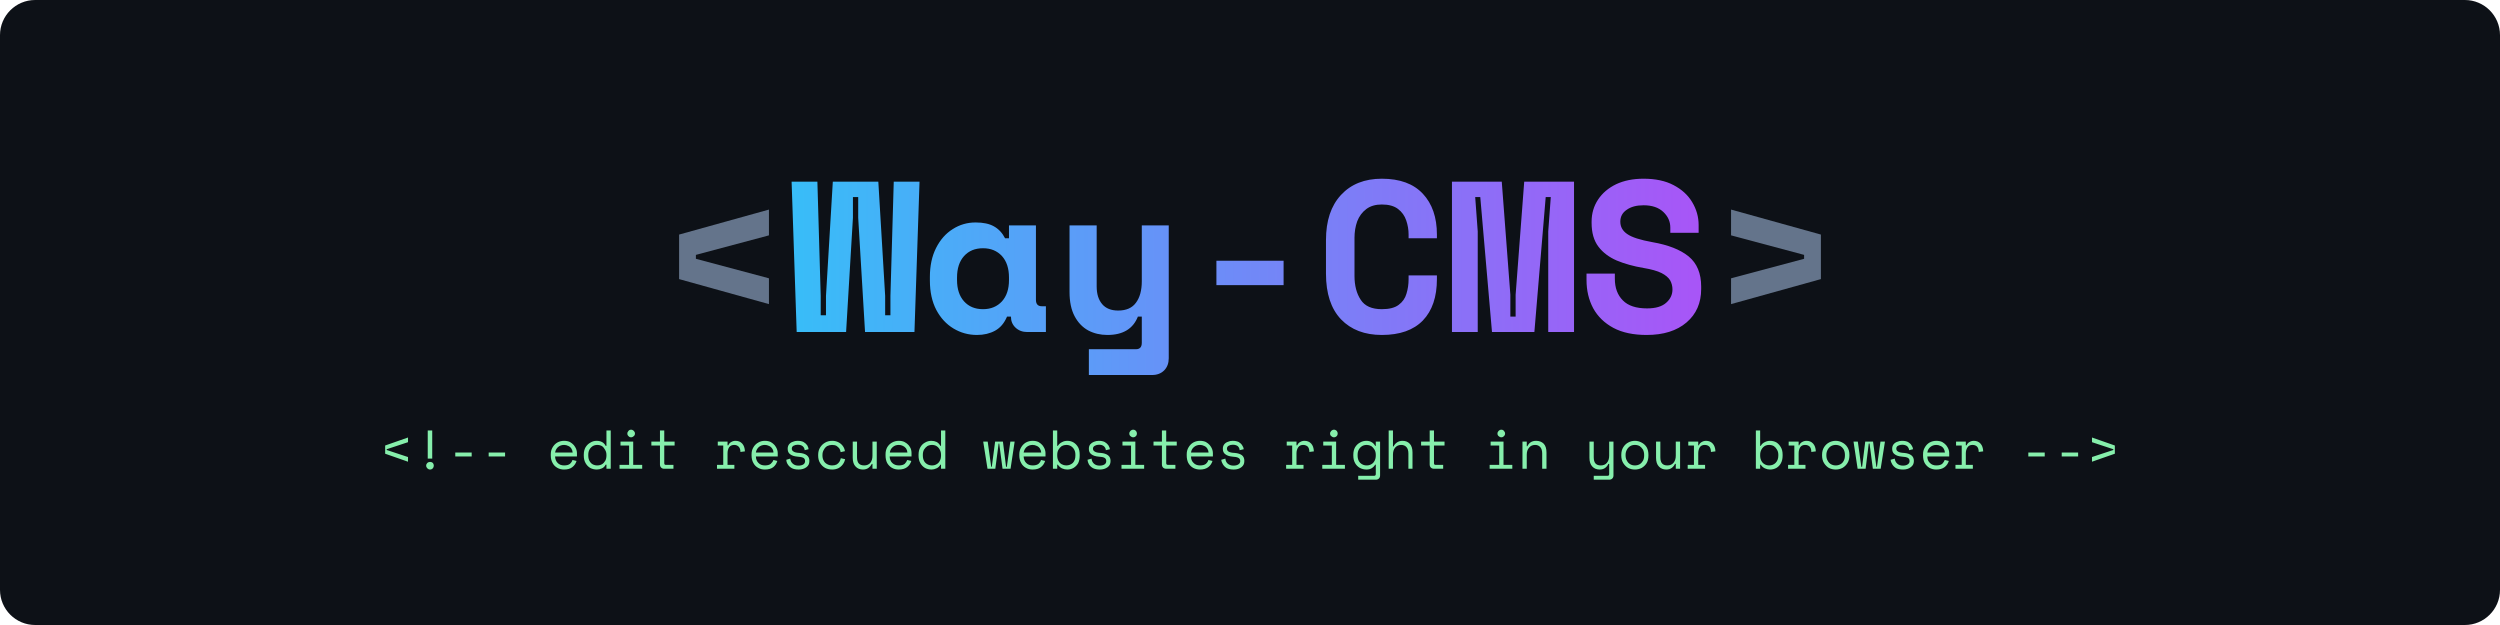
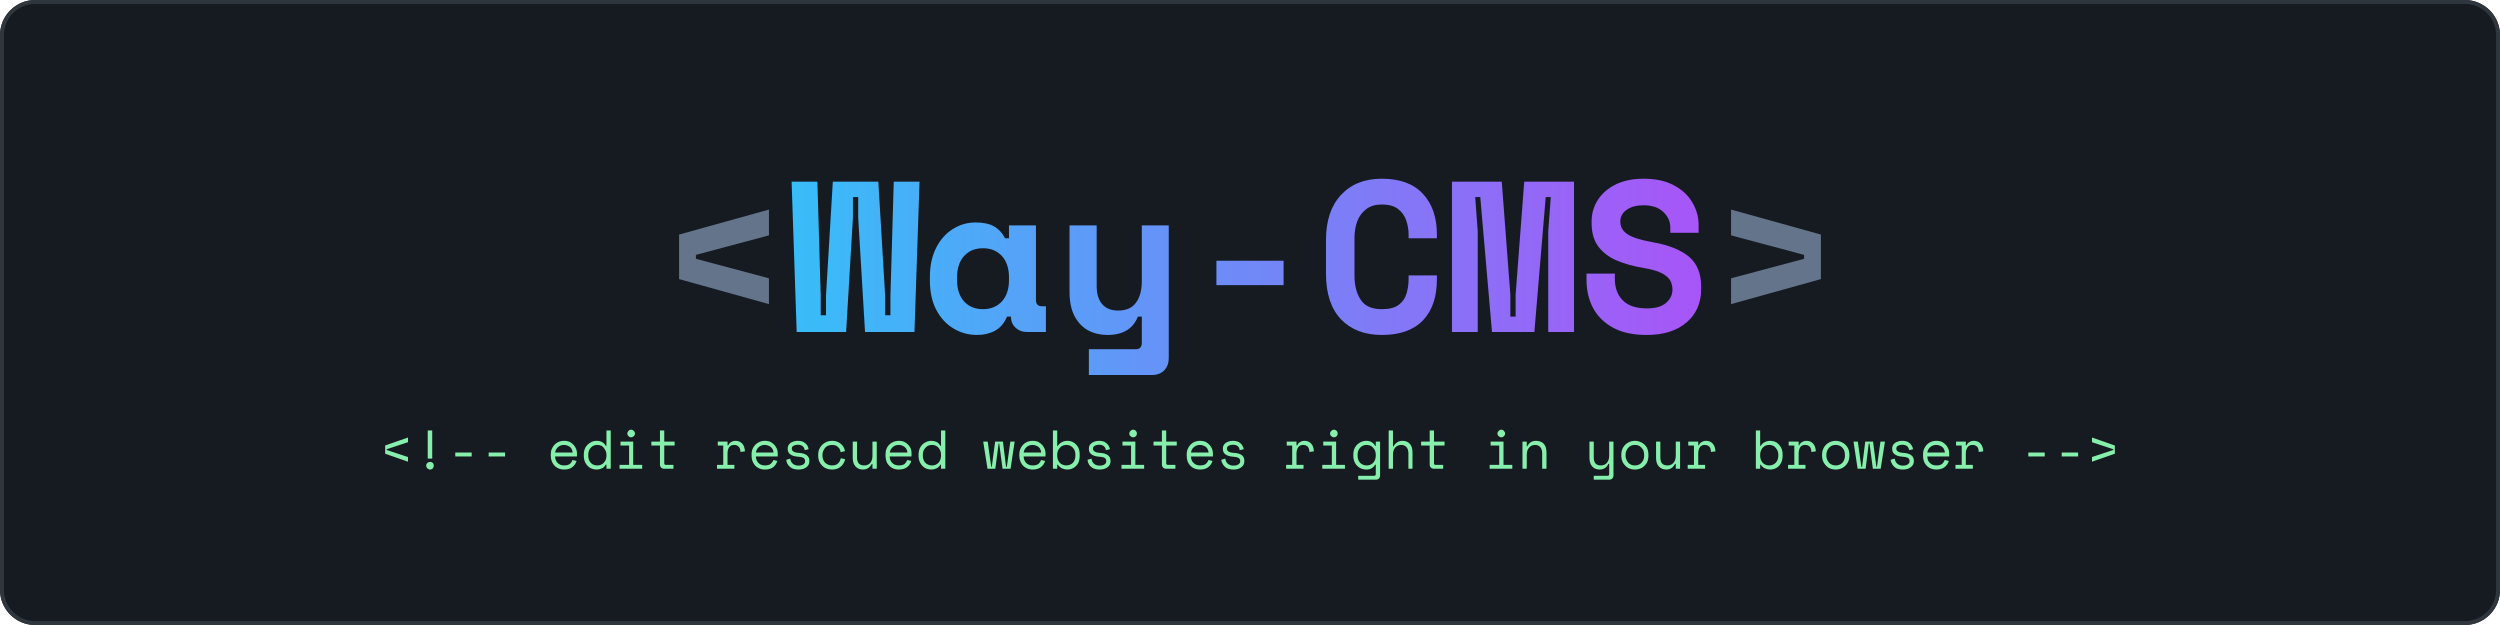
<svg xmlns="http://www.w3.org/2000/svg" viewBox="0 0 1280 320" width="1280" height="320" role="img" aria-label="Way-CMS">
  <defs>
    <clipPath id="c">
      <rect width="1280" height="320" rx="18" />
    </clipPath>
    <linearGradient id="w" x1="0" x2="1">
      <stop offset="0" stop-color="#38bdf8" />
      <stop offset="1" stop-color="#a855f7" />
    </linearGradient>
  </defs>
  <g clip-path="url(#c)">
-     <rect width="1280" height="320" fill="#0d1117" />
+     <rect width="1280" height="320" fill="#161b22" />
    <path fill="#64748b" d="M393.7,155.7l-46,-12.8l0,-22.8l46,-12.8l0,13.2l-37.4,10l0,2l37.4,10z" />
    <path fill="url(#w)" d="M407.9,170l-2.6,-77l13.2,0l1.7,58.5l0,9.9l2.7,0l0,-9.9l3.5,-58.5l23.3,0l3.5,58.5l0,9.9l2.7,0l0,-9.9l1.7,-58.5l13.2,0l-2.6,77l-25.3,0l-3.5,-58.5l0,-10.6l-2.7,0l0,10.6l-3.5,58.5zm92.3,1.5q-6.5,0 -12,-3.3q-5.5,-3.3 -8.8,-9.5q-3.3,-6.3 -3.3,-15.1l0,-1.8q0,-8.6 3.2,-14.9q3.2,-6.3 8.5,-9.6q5.3,-3.4 11.7,-3.4q5.9,0 9.4,2q3.6,2 5.7,6.1l2,0l0,-6.6l13.8,0l0,38.1q0,3.3 3,3.3l2.1,0l0,13.2l-9.5,0q-3.7,0 -6.1,-2.3q-2.3,-2.2 -2.3,-5.6l-2,0q-2.1,5 -6.1,7.2q-4,2.2 -9.3,2.2zm3.1,-13.2q6,0 9.7,-4q3.6,-4 3.6,-10.9l0,-1.3q0,-7 -3.6,-11q-3.7,-4 -9.7,-4q-6.1,0 -9.7,4q-3.6,4 -3.6,11l0,1.3q0,6.9 3.6,10.9q3.6,4 9.7,4zm54.2,33.7l0,-13.2l24.1,0q3,0 3,-3.3l0,-13.4l-2,0q-3.7,9.4 -15.6,9.4q-5.4,0 -9.8,-2.3q-4.4,-2.4 -7,-7.3q-2.6,-4.9 -2.6,-12.4l0,-34.1l13.9,0l0,31.3q0,5.7 2.8,9q2.8,3.3 8.2,3.3q6.2,0 9.1,-4q3,-4 3,-11l0,-28.6l13.8,0l0,68q0,3.8 -2.3,6.2q-2.4,2.4 -6.2,2.4zm65.3,-46l0,-12.5l34.4,0l0,12.5zm84.7,25.5q-13.2,0 -20.9,-8q-7.7,-8.1 -7.7,-23.4l0,-17.2q0,-14.8 7.7,-23.1q7.7,-8.3 20.9,-8.3q13.8,0 21,7.7q7.2,7.7 7.2,20.9l0,1.9l-14.5,0l0,-1.9q0,-3.7 -1.2,-7.2q-1.2,-3.6 -4.2,-5.9q-3,-2.3 -8.3,-2.3q-4.8,0 -7.9,2.3q-3.2,2.4 -4.7,6.3q-1.4,3.9 -1.4,8.5l0,19.4q0,7.5 3.2,12.3q3.1,4.8 10.8,4.8q5.7,0 8.6,-2.2q3,-2.2 4,-5.7q1.1,-3.5 1.1,-7.5l0,-1.9l14.5,0l0,1.9q0,13.7 -7.2,21.2q-7.2,7.4 -21,7.4zm35.9,-1.5l0,-77l25.5,0l4.4,57.9l0,11.2l2.7,0l0,-11.2l4.4,-57.9l25.5,0l0,77l-13.2,0l0,-51.5l1.3,-17.6l-2.6,0l-5.8,69.1l-21.7,0l-6,-69.1l-2.6,0l1.3,17.6l0,51.5zm99.7,1.5q-10.2,0 -17,-3.6q-6.9,-3.7 -10.4,-10.1q-3.4,-6.4 -3.4,-14.4l0,-3.3l14.5,0l0,2.6q0,7 4.1,11.1q4,4.1 12.4,4.1q6.6,0 9.8,-2.9q3.2,-2.8 3.2,-6.8q0,-2.5 -1.2,-4.7q-1.3,-2.1 -4.4,-3.7q-3.2,-1.6 -9.2,-2.6q-7.7,-1.3 -13.7,-3.8q-6,-2.6 -9.4,-7.1q-3.5,-4.6 -3.5,-12.2l0,-0.6q0,-6.3 3.3,-11.3q3.3,-5 9.3,-7.9q6,-2.8 14,-2.8q9.2,0 15.4,3.3q6.3,3.3 9.5,8.7q3.3,5.5 3.3,11.7l0,4l-14.5,0l0,-2.7q0,-4.6 -3.6,-8q-3.6,-3.4 -10.1,-3.4q-5.4,0 -8.6,2.3q-3.3,2.2 -3.3,6.1q0,3.9 3.5,6.3q3.5,2.5 13,4.2q12.1,2.1 18.5,7.3q6.4,5.3 6.4,15.4l0,1.3q0,10.7 -7.5,17.1q-7.5,6.4 -20.4,6.4z" />
    <path fill="#64748b" d="M886.3,155.7l0,-13.2l37.4,-10l0,-2l-37.4,-10l0,-13.2l46,12.8l0,22.8z" />
    <path fill="#86efac" d="M208.9,236.4l-11.7,-4.1l0,-4.2l11.7,-4.1l0,2.4l-10.9,3.6l0,0.4l10.9,3.6zm10.1,-1.6l0,-14.4l2.3,0l0,14.4zm1.2,5.6q-0.8,0 -1.4,-0.6q-0.6,-0.6 -0.6,-1.4q0,-0.8 0.6,-1.4q0.6,-0.5 1.4,-0.5q0.8,0 1.4,0.5q0.5,0.6 0.5,1.4q0,0.8 -0.5,1.4q-0.6,0.6 -1.4,0.6zm12.9,-6.7l0,-2l8.4,0l0,2zm17.1,0l0,-2l8.4,0l0,2zm38.6,6.7q-2,0 -3.5,-0.9q-1.6,-0.9 -2.4,-2.5q-0.9,-1.6 -0.9,-3.8l0,-0.6q0,-2 0.9,-3.5q0.9,-1.6 2.4,-2.5q1.6,-0.9 3.5,-0.9q1.7,0 3,0.6q1.2,0.7 2,1.6q0.8,1 1.2,2q0.4,1.1 0.4,2l0,1.8l-11.2,0q0.1,2.1 1.3,3.3q1.2,1.3 3.3,1.3q2,0 3,-0.8q1,-0.9 1.3,-2l2.1,0.5q-0.6,2 -2.2,3.2q-1.5,1.2 -4.2,1.2zm-4.6,-8.7l9,0q-0.1,-1.2 -0.7,-2.1q-0.6,-0.9 -1.6,-1.3q-1,-0.5 -2.1,-0.5q-1.8,0 -3.1,1.1q-1.2,1.1 -1.5,2.8zm21.4,8.7q-1.9,0 -3.4,-0.8q-1.5,-0.9 -2.4,-2.5q-0.9,-1.6 -0.9,-3.8l0,-0.5q0,-2.2 0.9,-3.8q1,-1.6 2.5,-2.4q1.4,-0.9 3.2,-0.9q1.5,0 2.7,0.6q1.3,0.7 1.9,2l0.4,0l0,-7.9l2.2,0l0,19.6l-2.2,0l0,-2.1l-0.4,0q-0.6,1.3 -1.9,1.9q-1.3,0.6 -2.6,0.6zm0.2,-2.1q1.3,0 2.4,-0.6q1,-0.6 1.7,-1.8q0.6,-1.1 0.6,-2.7l0,-0.3q0,-1.5 -0.7,-2.6q-0.6,-1.2 -1.6,-1.9q-1.1,-0.6 -2.4,-0.6q-1.3,0 -2.3,0.6q-1.1,0.7 -1.7,1.8q-0.6,1.1 -0.6,2.6l0,0.5q0,1.5 0.6,2.7q0.6,1.1 1.6,1.7q1.1,0.6 2.4,0.6zm17.3,-14.4q-0.8,0 -1.3,-0.6q-0.6,-0.5 -0.6,-1.3q0,-0.8 0.6,-1.4q0.5,-0.6 1.3,-0.6q0.8,0 1.4,0.6q0.6,0.6 0.6,1.4q0,0.8 -0.6,1.3q-0.6,0.6 -1.4,0.6zm-5.9,16.1l0,-2l4.9,0l0,-9.9l-4.4,0l0,-2l6.5,0l0,11.9l4.6,0l0,2zm22.8,0q-0.9,0 -1.5,-0.6q-0.6,-0.6 -0.6,-1.6l0,-9.7l-4.4,0l0,-2l4.4,0l0,-5.7l2.2,0l0,5.7l5.3,0l0,2l-5.3,0l0,9q0,0.9 0.7,0.9l4,0l0,2zm27.1,0l0,-2l3.2,0l0,-9.9l-2.8,0l0,-2l5,0l0,1.9l0.4,0q0.5,-1.2 1.5,-1.7q1,-0.6 2.2,-0.6q2.1,0 3.4,1.4q1.3,1.4 1.4,4l-2.3,0.3q0,-1.9 -1,-2.8q-0.9,-0.8 -2.2,-0.8q-1.7,0 -2.6,1.2q-0.8,1.3 -0.8,3.1l0,5.9l3.5,0l0,2zm24.5,0.4q-2,0 -3.5,-0.9q-1.6,-0.9 -2.4,-2.5q-0.9,-1.6 -0.9,-3.8l0,-0.6q0,-2 0.9,-3.5q0.9,-1.6 2.5,-2.5q1.5,-0.9 3.4,-0.9q1.7,0 3,0.6q1.2,0.7 2,1.6q0.8,1 1.2,2q0.4,1.1 0.4,2l0,1.8l-11.2,0q0.1,2.1 1.3,3.3q1.2,1.3 3.3,1.3q2,0 3,-0.8q1,-0.9 1.4,-2l2,0.5q-0.6,2 -2.1,3.2q-1.6,1.2 -4.3,1.2zm-4.6,-8.7l9,0q0,-1.2 -0.7,-2.1q-0.6,-0.9 -1.6,-1.3q-1,-0.5 -2.1,-0.5q-1.8,0 -3.1,1.1q-1.2,1.1 -1.5,2.8zm21.9,8.7q-2.2,0 -3.5,-0.7q-1.4,-0.8 -2.1,-2q-0.7,-1.1 -0.7,-2.3l2,-0.6q0.2,1.6 1.3,2.6q1.1,1 2.9,1q1.5,0 2.5,-0.6q0.9,-0.6 0.9,-1.7q0,-1.2 -0.9,-1.7q-1,-0.5 -3,-0.6q-2.4,-0.2 -3.7,-1.2q-1.3,-0.9 -1.3,-2.7l0,-0.2q0,-1.3 0.7,-2.2q0.7,-0.9 1.9,-1.3q1.1,-0.5 2.4,-0.5q1.9,0 3.1,0.6q1.2,0.7 1.9,1.7q0.6,1 0.7,2l-2,0.5q-0.1,-1.3 -1.1,-2.1q-0.9,-0.7 -2.5,-0.7q-1.1,0 -2.1,0.5q-0.9,0.5 -0.9,1.5q0,1 0.9,1.5q0.8,0.6 3.1,0.7q2.4,0.2 3.7,1.2q1.3,1 1.3,2.8l0,0.2q0,2 -1.5,3.1q-1.6,1.2 -4,1.2zm17.2,0q-2,0 -3.6,-0.8q-1.6,-0.9 -2.6,-2.5q-1,-1.6 -1,-3.8l0,-0.4q0,-2.2 1,-3.8q1,-1.6 2.6,-2.5q1.6,-0.9 3.6,-0.9q1.7,0 3.1,0.7q1.4,0.7 2.3,1.9q0.9,1.2 1.1,2.7l-2.2,0.5q-0.1,-0.9 -0.6,-1.8q-0.6,-0.8 -1.5,-1.4q-0.9,-0.5 -2.3,-0.5q-1.3,0 -2.5,0.6q-1.1,0.7 -1.7,1.9q-0.7,1.1 -0.7,2.6l0,0.4q0,1.5 0.7,2.7q0.6,1.1 1.8,1.7q1.1,0.6 2.5,0.6q1.3,0 2.3,-0.5q0.9,-0.6 1.4,-1.4q0.5,-0.9 0.7,-1.8l2.2,0.5q-0.3,1.5 -1.2,2.7q-0.9,1.2 -2.2,1.9q-1.4,0.7 -3.2,0.7zm15.7,0q-2.3,0 -3.7,-1.5q-1.5,-1.5 -1.5,-4.5l0,-8.3l2.2,0l0,8q0,2.2 0.9,3.2q0.9,1 2.8,1q1.9,0 3.1,-1.3q1.1,-1.4 1.1,-3.7l0,-7.2l2.2,0l0,13.9l-2.2,0l0,-2.5l-0.3,0q-0.7,1.3 -1.8,2.1q-1.1,0.8 -2.8,0.8zm18.3,0q-2,0 -3.5,-0.9q-1.5,-0.9 -2.4,-2.5q-0.8,-1.6 -0.8,-3.8l0,-0.6q0,-2 0.8,-3.5q0.9,-1.6 2.5,-2.5q1.6,-0.9 3.5,-0.9q1.7,0 2.9,0.6q1.3,0.7 2.1,1.6q0.8,1 1.2,2q0.3,1.1 0.3,2l0,1.8l-11.2,0q0.1,2.1 1.3,3.3q1.3,1.3 3.4,1.3q2,0 3,-0.8q0.9,-0.9 1.3,-2l2.1,0.5q-0.6,2 -2.2,3.2q-1.6,1.2 -4.3,1.2zm-4.5,-8.7l9,0q-0.1,-1.2 -0.7,-2.1q-0.7,-0.9 -1.6,-1.3q-1,-0.5 -2.1,-0.5q-1.9,0 -3.1,1.1q-1.3,1.1 -1.5,2.8zm21.4,8.7q-1.9,0 -3.4,-0.8q-1.5,-0.9 -2.4,-2.5q-0.9,-1.6 -0.9,-3.8l0,-0.5q0,-2.2 0.9,-3.8q0.9,-1.6 2.4,-2.4q1.5,-0.9 3.3,-0.9q1.4,0 2.7,0.6q1.2,0.7 1.9,2l0.3,0l0,-7.9l2.2,0l0,19.6l-2.2,0l0,-2.1l-0.3,0q-0.7,1.3 -2,1.9q-1.3,0.6 -2.5,0.6zm0.2,-2.1q1.3,0 2.3,-0.6q1.1,-0.6 1.7,-1.8q0.6,-1.1 0.6,-2.7l0,-0.3q0,-1.5 -0.6,-2.6q-0.6,-1.2 -1.7,-1.9q-1,-0.6 -2.3,-0.6q-1.3,0 -2.4,0.6q-1,0.7 -1.7,1.8q-0.6,1.1 -0.6,2.6l0,0.5q0,1.5 0.6,2.7q0.6,1.1 1.7,1.7q1.1,0.6 2.4,0.6zm28.4,1.7l-2.2,-13.9l2.3,0l1.8,12.9l0.3,0l1.7,-12.9l4,0l1.6,12.9l0.4,0l1.8,-12.9l2.2,0l-2.1,13.9l-4.1,0l-1.7,-12.9l-0.3,0l-1.7,12.9zm23.1,0.4q-2,0 -3.5,-0.9q-1.6,-0.9 -2.4,-2.5q-0.9,-1.6 -0.9,-3.8l0,-0.6q0,-2 0.9,-3.5q0.9,-1.6 2.4,-2.5q1.6,-0.9 3.5,-0.9q1.7,0 3,0.6q1.2,0.7 2,1.6q0.8,1 1.2,2q0.4,1.1 0.4,2l0,1.8l-11.2,0q0.1,2.1 1.3,3.3q1.2,1.3 3.3,1.3q2,0 3,-0.8q1,-0.9 1.3,-2l2.1,0.5q-0.6,2 -2.2,3.2q-1.5,1.2 -4.2,1.2zm-4.6,-8.7l9,0q-0.1,-1.2 -0.7,-2.1q-0.6,-0.9 -1.6,-1.3q-1,-0.5 -2.1,-0.5q-1.8,0 -3.1,1.1q-1.2,1.1 -1.5,2.8zm22.3,8.7q-1.3,0 -2.7,-0.6q-1.3,-0.7 -2.1,-1.9l-0.3,0l0,2.1l-2.2,0l0,-19.6l2.2,0l0,7.9l0.3,0q0.8,-1.3 2.1,-1.9q1.2,-0.7 2.8,-0.7q1.7,0 3.1,0.8q1.5,0.9 2.4,2.5q0.8,1.5 0.8,3.8l0,0.5q0,2.3 -0.8,3.9q-0.9,1.5 -2.4,2.4q-1.4,0.8 -3.2,0.8zm-0.5,-2.1q2,0 3.4,-1.3q1.3,-1.4 1.3,-3.7l0,-0.5q0,-1.5 -0.6,-2.6q-0.6,-1.1 -1.7,-1.8q-1,-0.6 -2.4,-0.6q-1.2,0 -2.3,0.6q-1,0.7 -1.7,1.9q-0.6,1.1 -0.6,2.6l0,0.3q0,1.6 0.6,2.7q0.6,1.2 1.7,1.8q1.1,0.6 2.3,0.6zm17.2,2.1q-2.1,0 -3.5,-0.7q-1.4,-0.8 -2.1,-2q-0.6,-1.1 -0.7,-2.3l2.1,-0.6q0.1,1.6 1.2,2.6q1.1,1 2.9,1q1.5,0 2.5,-0.6q0.9,-0.6 0.9,-1.7q0,-1.2 -0.9,-1.7q-0.9,-0.5 -3,-0.6q-2.4,-0.2 -3.7,-1.2q-1.3,-0.9 -1.3,-2.7l0,-0.2q0,-1.3 0.7,-2.2q0.8,-0.9 1.9,-1.3q1.2,-0.5 2.5,-0.5q1.8,0 3,0.6q1.2,0.7 1.9,1.7q0.6,1 0.8,2l-2.1,0.5q-0.1,-1.3 -1.1,-2.1q-0.9,-0.7 -2.4,-0.7q-1.2,0 -2.1,0.5q-1,0.5 -1,1.5q0,1 0.9,1.5q0.8,0.6 3.1,0.7q2.4,0.2 3.7,1.2q1.3,1 1.3,2.8l0,0.2q0,2 -1.5,3.1q-1.6,1.2 -4,1.2zm17.1,-16.5q-0.8,0 -1.4,-0.6q-0.6,-0.5 -0.6,-1.3q0,-0.8 0.6,-1.4q0.6,-0.6 1.4,-0.6q0.8,0 1.4,0.6q0.5,0.6 0.5,1.4q0,0.8 -0.5,1.3q-0.6,0.6 -1.4,0.6zm-6,16.1l0,-2l4.9,0l0,-9.9l-4.4,0l0,-2l6.6,0l0,11.9l4.5,0l0,2zm22.9,0q-1,0 -1.6,-0.6q-0.6,-0.6 -0.6,-1.6l0,-9.7l-4.3,0l0,-2l4.3,0l0,-5.7l2.2,0l0,5.7l5.4,0l0,2l-5.4,0l0,9q0,0.9 0.8,0.9l3.9,0l0,2zm17.3,0.4q-2,0 -3.6,-0.9q-1.5,-0.9 -2.4,-2.5q-0.8,-1.6 -0.8,-3.8l0,-0.6q0,-2 0.9,-3.5q0.9,-1.6 2.4,-2.5q1.6,-0.9 3.5,-0.9q1.7,0 3,0.6q1.2,0.7 2,1.6q0.8,1 1.2,2q0.4,1.1 0.4,2l0,1.8l-11.2,0q0,2.1 1.3,3.3q1.2,1.3 3.3,1.3q2,0 3,-0.8q1,-0.9 1.3,-2l2.1,0.5q-0.6,2 -2.2,3.2q-1.6,1.2 -4.2,1.2zm-4.6,-8.7l9,0q-0.1,-1.2 -0.7,-2.1q-0.6,-0.9 -1.6,-1.3q-1,-0.5 -2.1,-0.5q-1.8,0 -3.1,1.1q-1.3,1.1 -1.5,2.8zm21.9,8.7q-2.2,0 -3.6,-0.7q-1.3,-0.8 -2,-2q-0.7,-1.1 -0.8,-2.3l2.1,-0.6q0.1,1.6 1.2,2.6q1.2,1 2.9,1q1.6,0 2.5,-0.6q1,-0.6 1,-1.7q0,-1.2 -1,-1.7q-0.9,-0.5 -3,-0.6q-2.3,-0.2 -3.6,-1.2q-1.3,-0.9 -1.3,-2.7l0,-0.2q0,-1.3 0.7,-2.2q0.7,-0.9 1.9,-1.3q1.1,-0.5 2.4,-0.5q1.8,0 3.1,0.6q1.2,0.7 1.8,1.7q0.7,1 0.8,2l-2.1,0.5q-0.1,-1.3 -1,-2.1q-1,-0.7 -2.5,-0.7q-1.2,0 -2.1,0.5q-0.9,0.5 -0.9,1.5q0,1 0.8,1.5q0.9,0.6 3.2,0.7q2.4,0.2 3.7,1.2q1.2,1 1.2,2.8l0,0.2q0,2 -1.5,3.1q-1.5,1.2 -3.9,1.2zm26.8,-0.4l0,-2l3.1,0l0,-9.9l-2.8,0l0,-2l5,0l0,1.9l0.4,0q0.5,-1.2 1.5,-1.7q1,-0.6 2.2,-0.6q2.1,0 3.4,1.4q1.3,1.4 1.4,4l-2.3,0.3q0,-1.9 -0.9,-2.8q-1,-0.8 -2.3,-0.8q-1.7,0 -2.5,1.2q-0.9,1.3 -0.9,3.1l0,5.9l3.6,0l0,2zm24.5,-16.1q-0.8,0 -1.4,-0.6q-0.6,-0.5 -0.6,-1.3q0,-0.8 0.6,-1.4q0.6,-0.6 1.4,-0.6q0.8,0 1.4,0.6q0.5,0.6 0.5,1.4q0,0.8 -0.5,1.3q-0.6,0.6 -1.4,0.6zm-6,16.1l0,-2l4.9,0l0,-9.9l-4.4,0l0,-2l6.6,0l0,11.9l4.5,0l0,2zm18.4,5.6l0,-2l8.2,0q0.8,0 0.8,-0.9l0,-4.8l-0.3,0q-0.7,1.2 -1.9,1.9q-1.1,0.6 -2.5,0.6q-1.9,0 -3.4,-0.8q-1.6,-0.9 -2.5,-2.5q-0.9,-1.6 -0.9,-3.8l0,-0.5q0,-2.2 0.9,-3.8q1,-1.6 2.5,-2.4q1.5,-0.9 3.3,-0.9q1.6,0 2.7,0.7q1.1,0.6 1.8,1.9l0.3,0l0,-2.2l2.2,0l0,17.3q0,1 -0.6,1.6q-0.6,0.6 -1.6,0.6zm4.4,-7.3q1.3,0 2.3,-0.6q1.1,-0.6 1.7,-1.8q0.6,-1.1 0.6,-2.7l0,-0.3q0,-1.5 -0.6,-2.6q-0.7,-1.2 -1.7,-1.9q-1.1,-0.6 -2.3,-0.6q-1.4,0 -2.4,0.6q-1.1,0.7 -1.7,1.8q-0.6,1.1 -0.6,2.6l0,0.5q0,1.5 0.6,2.7q0.6,1.1 1.7,1.7q1,0.6 2.4,0.6zm11.2,1.7l0,-19.6l2.2,0l0,8.2l0.3,0q0.6,-1.3 1.8,-2.1q1.2,-0.8 2.8,-0.8q2.3,0 3.7,1.5q1.4,1.5 1.4,4.5l0,8.3l-2.1,0l0,-7.8q0,-2.2 -1,-3.3q-1,-1.1 -2.7,-1.1q-1.9,0 -3.1,1.4q-1.1,1.3 -1.1,3.6l0,7.2zm23.2,0q-1,0 -1.6,-0.6q-0.6,-0.6 -0.6,-1.6l0,-9.7l-4.4,0l0,-2l4.4,0l0,-5.7l2.2,0l0,5.7l5.4,0l0,2l-5.4,0l0,9q0,0.9 0.7,0.9l4,0l0,2zm34.5,-16.1q-0.8,0 -1.4,-0.6q-0.6,-0.5 -0.6,-1.3q0,-0.8 0.6,-1.4q0.6,-0.6 1.4,-0.6q0.8,0 1.3,0.6q0.6,0.6 0.6,1.4q0,0.8 -0.6,1.3q-0.5,0.6 -1.3,0.6zm-6,16.1l0,-2l4.9,0l0,-9.9l-4.4,0l0,-2l6.6,0l0,11.9l4.5,0l0,2zm16.8,0l0,-13.9l2.2,0l0,2.4l0.3,0q1.3,-2.8 4.5,-2.8q2.4,0 3.9,1.5q1.4,1.5 1.4,4.5l0,8.3l-2.2,0l0,-7.8q0,-2.2 -1,-3.3q-1,-1.1 -2.6,-1.1q-2,0 -3.1,1.4q-1.2,1.3 -1.2,3.6l0,7.2zm36.5,5.6l0,-2l7.1,0q0.8,0 0.8,-0.9l0,-5.2l-0.4,0q-0.6,1.3 -1.7,2.1q-1.1,0.8 -2.8,0.8q-2.3,0 -3.7,-1.5q-1.5,-1.5 -1.5,-4.5l0,-8.3l2.2,0l0,8q0,2.2 0.9,3.2q0.9,1 2.7,1q2,0 3.1,-1.3q1.2,-1.4 1.2,-3.7l0,-7.2l2.2,0l0,17.3q0,1 -0.6,1.6q-0.6,0.6 -1.6,0.6zm21.1,-5.2q-1.9,0 -3.5,-0.8q-1.5,-0.9 -2.5,-2.5q-1,-1.6 -1,-3.9l0,-0.3q0,-2.3 1,-3.9q1,-1.6 2.5,-2.4q1.6,-0.9 3.5,-0.9q1.8,0 3.4,0.9q1.6,0.8 2.6,2.4q0.9,1.6 0.9,3.9l0,0.3q0,2.3 -0.9,3.9q-1,1.6 -2.6,2.5q-1.6,0.8 -3.4,0.8zm0,-2.1q1.3,0 2.4,-0.6q1,-0.6 1.7,-1.8q0.6,-1.1 0.6,-2.7l0,-0.3q0,-1.5 -0.6,-2.7q-0.7,-1.1 -1.7,-1.8q-1.1,-0.6 -2.4,-0.6q-1.4,0 -2.4,0.6q-1.1,0.7 -1.7,1.8q-0.7,1.2 -0.7,2.7l0,0.3q0,1.6 0.7,2.7q0.6,1.2 1.7,1.8q1,0.6 2.4,0.6zm16,2.1q-2.3,0 -3.7,-1.5q-1.5,-1.5 -1.5,-4.5l0,-8.3l2.2,0l0,8q0,2.2 0.9,3.2q0.9,1 2.7,1q2,0 3.1,-1.3q1.2,-1.4 1.2,-3.7l0,-7.2l2.2,0l0,13.9l-2.2,0l0,-2.5l-0.4,0q-0.6,1.3 -1.7,2.1q-1.1,0.8 -2.8,0.8zm11,-0.4l0,-2l3.2,0l0,-9.9l-2.9,0l0,-2l5.1,0l0,1.9l0.3,0q0.5,-1.2 1.5,-1.7q1,-0.6 2.2,-0.6q2.1,0 3.4,1.4q1.3,1.4 1.4,4l-2.3,0.3q0,-1.9 -0.9,-2.8q-0.9,-0.8 -2.3,-0.8q-1.7,0 -2.5,1.2q-0.8,1.3 -0.8,3.1l0,5.9l3.5,0l0,2zm42.2,0.4q-1.4,0 -2.7,-0.6q-1.4,-0.7 -2.1,-1.9l-0.3,0l0,2.1l-2.2,0l0,-19.6l2.2,0l0,7.9l0.3,0q0.7,-1.3 2,-1.9q1.3,-0.7 2.8,-0.7q1.7,0 3.2,0.8q1.4,0.9 2.3,2.5q0.9,1.5 0.9,3.8l0,0.5q0,2.3 -0.9,3.9q-0.8,1.5 -2.3,2.4q-1.5,0.8 -3.2,0.8zm-0.5,-2.1q2,0 3.3,-1.3q1.4,-1.4 1.4,-3.7l0,-0.5q0,-1.5 -0.7,-2.6q-0.6,-1.1 -1.6,-1.8q-1.1,-0.6 -2.4,-0.6q-1.3,0 -2.3,0.6q-1.1,0.7 -1.7,1.9q-0.6,1.1 -0.6,2.6l0,0.3q0,1.6 0.6,2.7q0.6,1.2 1.7,1.8q1,0.6 2.3,0.6zm9.7,1.7l0,-2l3.2,0l0,-9.9l-2.9,0l0,-2l5.1,0l0,1.9l0.3,0q0.5,-1.2 1.5,-1.7q1,-0.6 2.3,-0.6q2,0 3.3,1.4q1.3,1.4 1.4,4l-2.3,0.3q0,-1.9 -0.9,-2.8q-0.9,-0.8 -2.3,-0.8q-1.7,0 -2.5,1.2q-0.8,1.3 -0.8,3.1l0,5.9l3.5,0l0,2zm24.4,0.4q-1.9,0 -3.5,-0.8q-1.5,-0.9 -2.5,-2.5q-1,-1.6 -1,-3.9l0,-0.3q0,-2.3 1,-3.9q1,-1.6 2.5,-2.4q1.6,-0.9 3.5,-0.9q1.8,0 3.4,0.9q1.6,0.8 2.6,2.4q1,1.6 1,3.9l0,0.3q0,2.3 -1,3.9q-1,1.6 -2.6,2.5q-1.6,0.8 -3.4,0.8zm0,-2.1q1.3,0 2.4,-0.6q1.1,-0.6 1.7,-1.8q0.6,-1.1 0.6,-2.7l0,-0.3q0,-1.5 -0.6,-2.7q-0.6,-1.1 -1.7,-1.8q-1.1,-0.6 -2.4,-0.6q-1.3,0 -2.4,0.6q-1.1,0.7 -1.7,1.8q-0.7,1.2 -0.7,2.7l0,0.3q0,1.6 0.7,2.7q0.6,1.2 1.7,1.8q1.1,0.6 2.4,0.6zm11.2,1.7l-2.1,-13.9l2.2,0l1.8,12.9l0.4,0l1.6,-12.9l4,0l1.7,12.9l0.3,0l1.8,-12.9l2.3,0l-2.2,13.9l-4,0l-1.7,-12.9l-0.4,0l-1.6,12.9zm23.3,0.4q-2.2,0 -3.6,-0.7q-1.3,-0.8 -2,-2q-0.7,-1.1 -0.8,-2.3l2.1,-0.6q0.2,1.6 1.3,2.6q1.1,1 2.9,1q1.5,0 2.4,-0.6q1,-0.6 1,-1.7q0,-1.2 -0.9,-1.7q-1,-0.5 -3,-0.6q-2.4,-0.2 -3.7,-1.2q-1.3,-0.9 -1.3,-2.7l0,-0.2q0,-1.3 0.7,-2.2q0.7,-0.9 1.9,-1.3q1.1,-0.5 2.4,-0.5q1.9,0 3.1,0.6q1.2,0.7 1.8,1.7q0.7,1 0.8,2l-2,0.5q-0.2,-1.3 -1.1,-2.1q-1,-0.7 -2.5,-0.7q-1.1,0 -2.1,0.5q-0.9,0.5 -0.9,1.5q0,1 0.9,1.5q0.8,0.6 3.1,0.7q2.4,0.2 3.7,1.2q1.3,1 1.3,2.8l0,0.2q0,2 -1.6,3.1q-1.5,1.2 -3.9,1.2zm16.9,0q-1.9,0 -3.5,-0.9q-1.5,-0.9 -2.4,-2.5q-0.8,-1.6 -0.8,-3.8l0,-0.6q0,-2 0.9,-3.5q0.9,-1.6 2.4,-2.5q1.6,-0.9 3.5,-0.9q1.7,0 3,0.6q1.2,0.7 2,1.6q0.8,1 1.2,2q0.4,1.1 0.4,2l0,1.8l-11.2,0q0,2.1 1.3,3.3q1.2,1.3 3.3,1.3q2,0 3,-0.8q0.9,-0.9 1.3,-2l2.1,0.5q-0.6,2 -2.2,3.2q-1.6,1.2 -4.3,1.2zm-4.5,-8.7l9,0q-0.1,-1.2 -0.7,-2.1q-0.6,-0.9 -1.6,-1.3q-1,-0.5 -2.1,-0.5q-1.8,0 -3.1,1.1q-1.3,1.1 -1.5,2.8zm14.4,8.3l0,-2l3.2,0l0,-9.9l-2.9,0l0,-2l5,0l0,1.9l0.4,0q0.5,-1.2 1.5,-1.7q1,-0.6 2.2,-0.6q2.1,0 3.4,1.4q1.3,1.4 1.4,4l-2.3,0.3q0,-1.9 -0.9,-2.8q-0.9,-0.8 -2.3,-0.8q-1.7,0 -2.5,1.2q-0.9,1.3 -0.9,3.1l0,5.9l3.6,0l0,2zm37.3,-6.3l0,-2l8.4,0l0,2zm17.1,0l0,-2l8.4,0l0,2zm15.5,2.7l0,-2.4l10.9,-3.6l0,-0.4l-10.9,-3.6l0,-2.4l11.7,4.1l0,4.2z" />
  </g>
+   <rect x="1" y="1" width="1278" height="318" rx="17" fill="none" stroke="#30363d" stroke-width="2" />
</svg>
